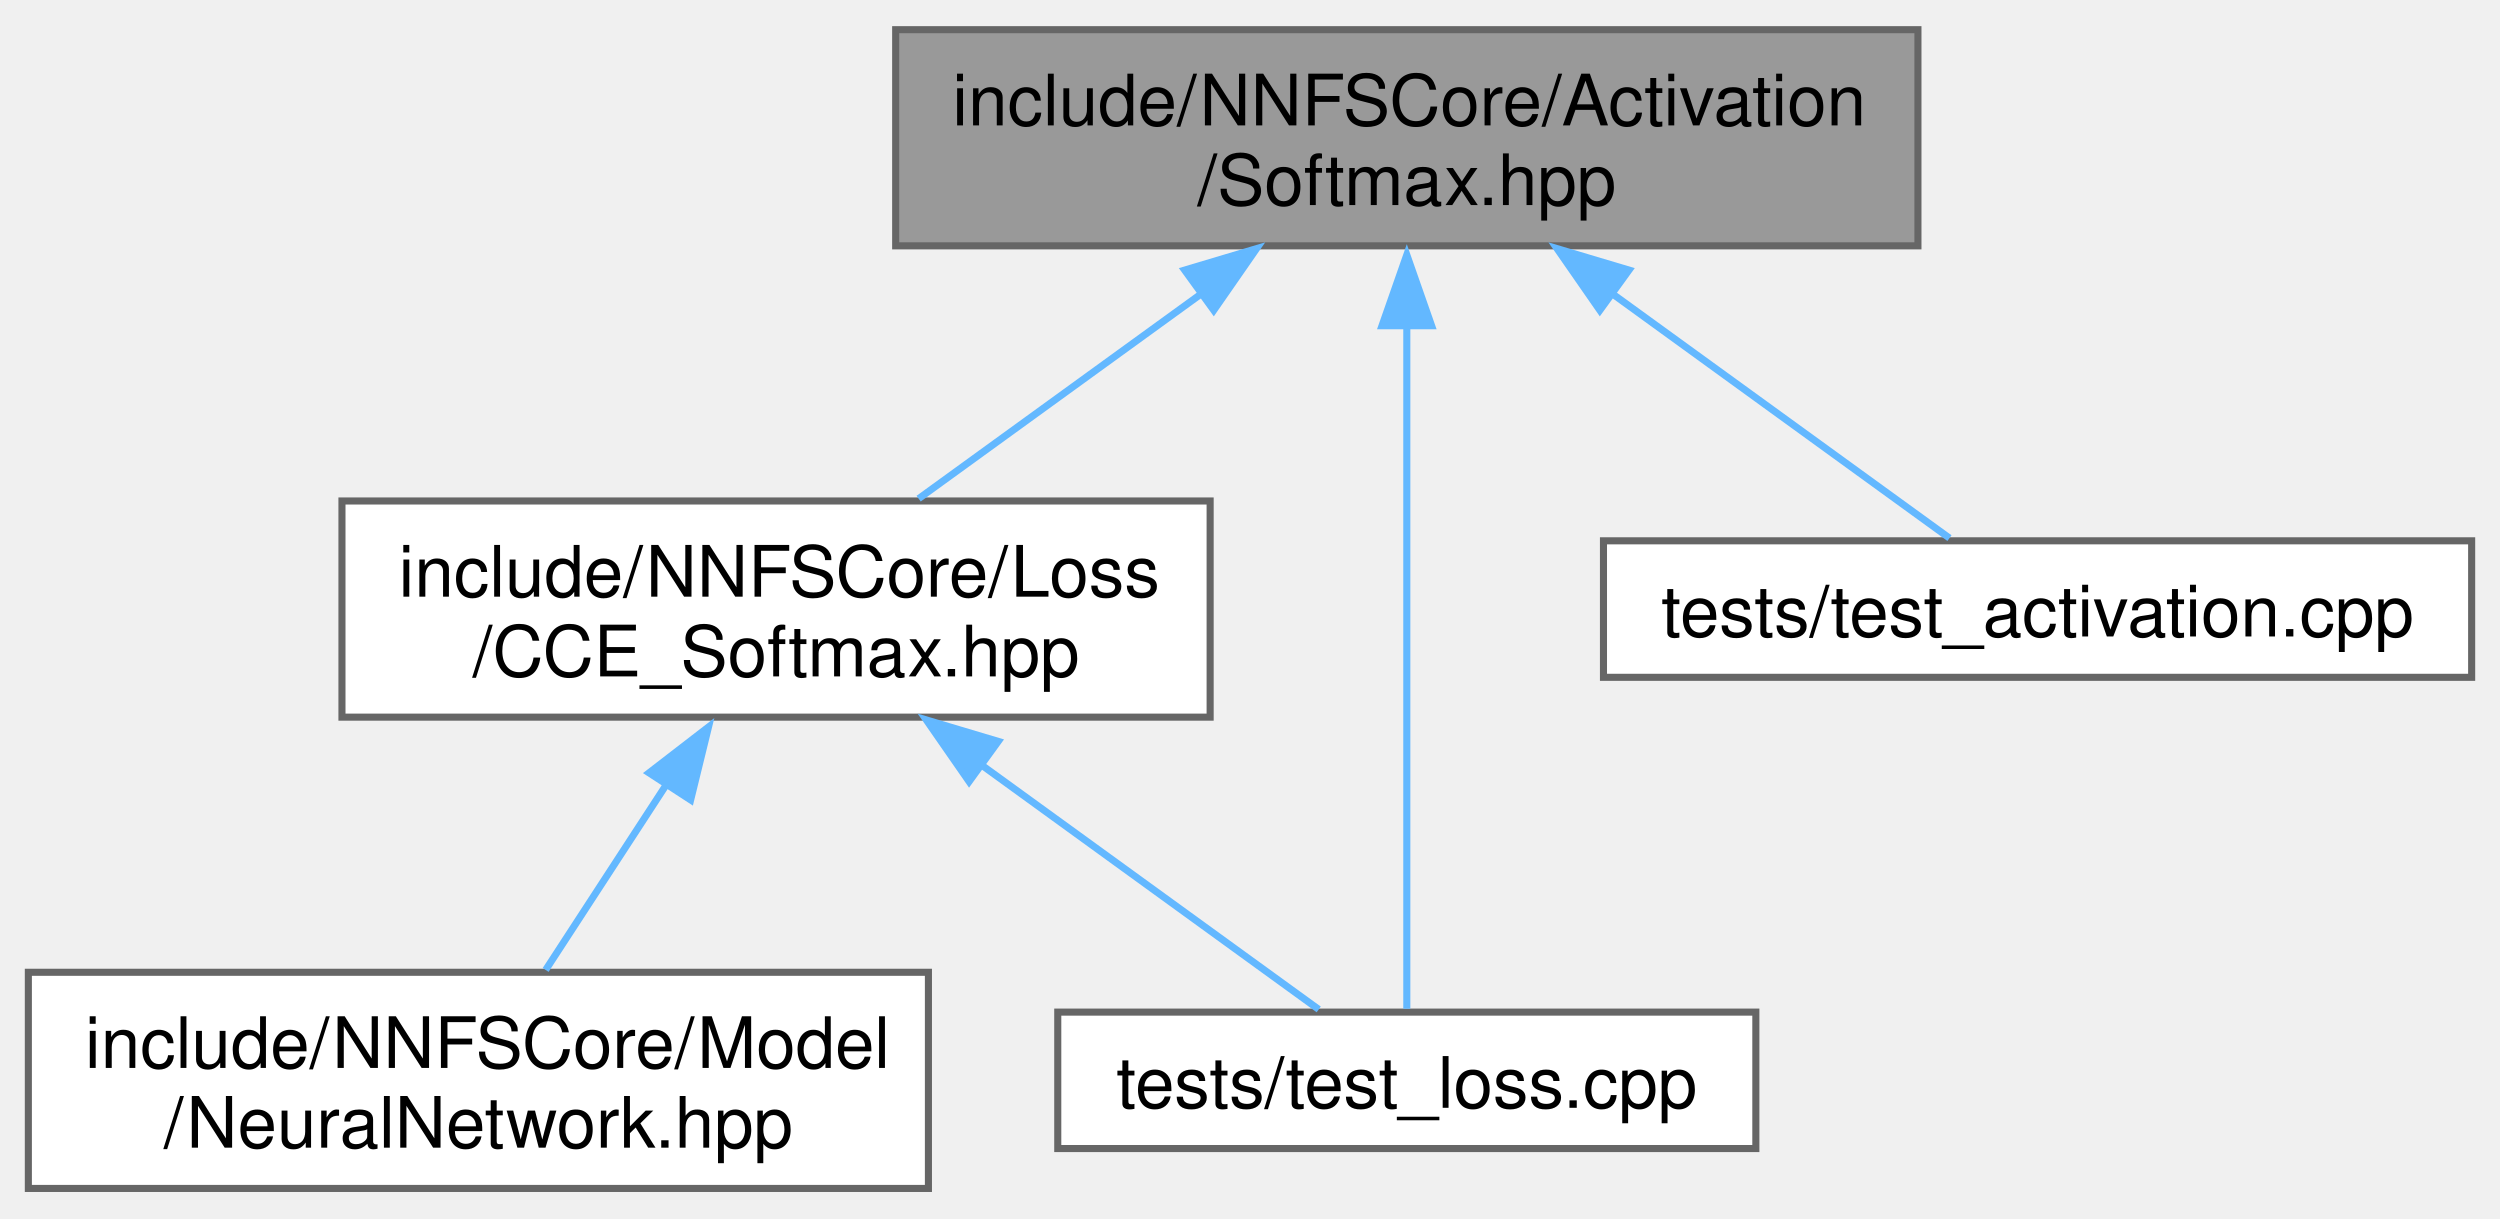
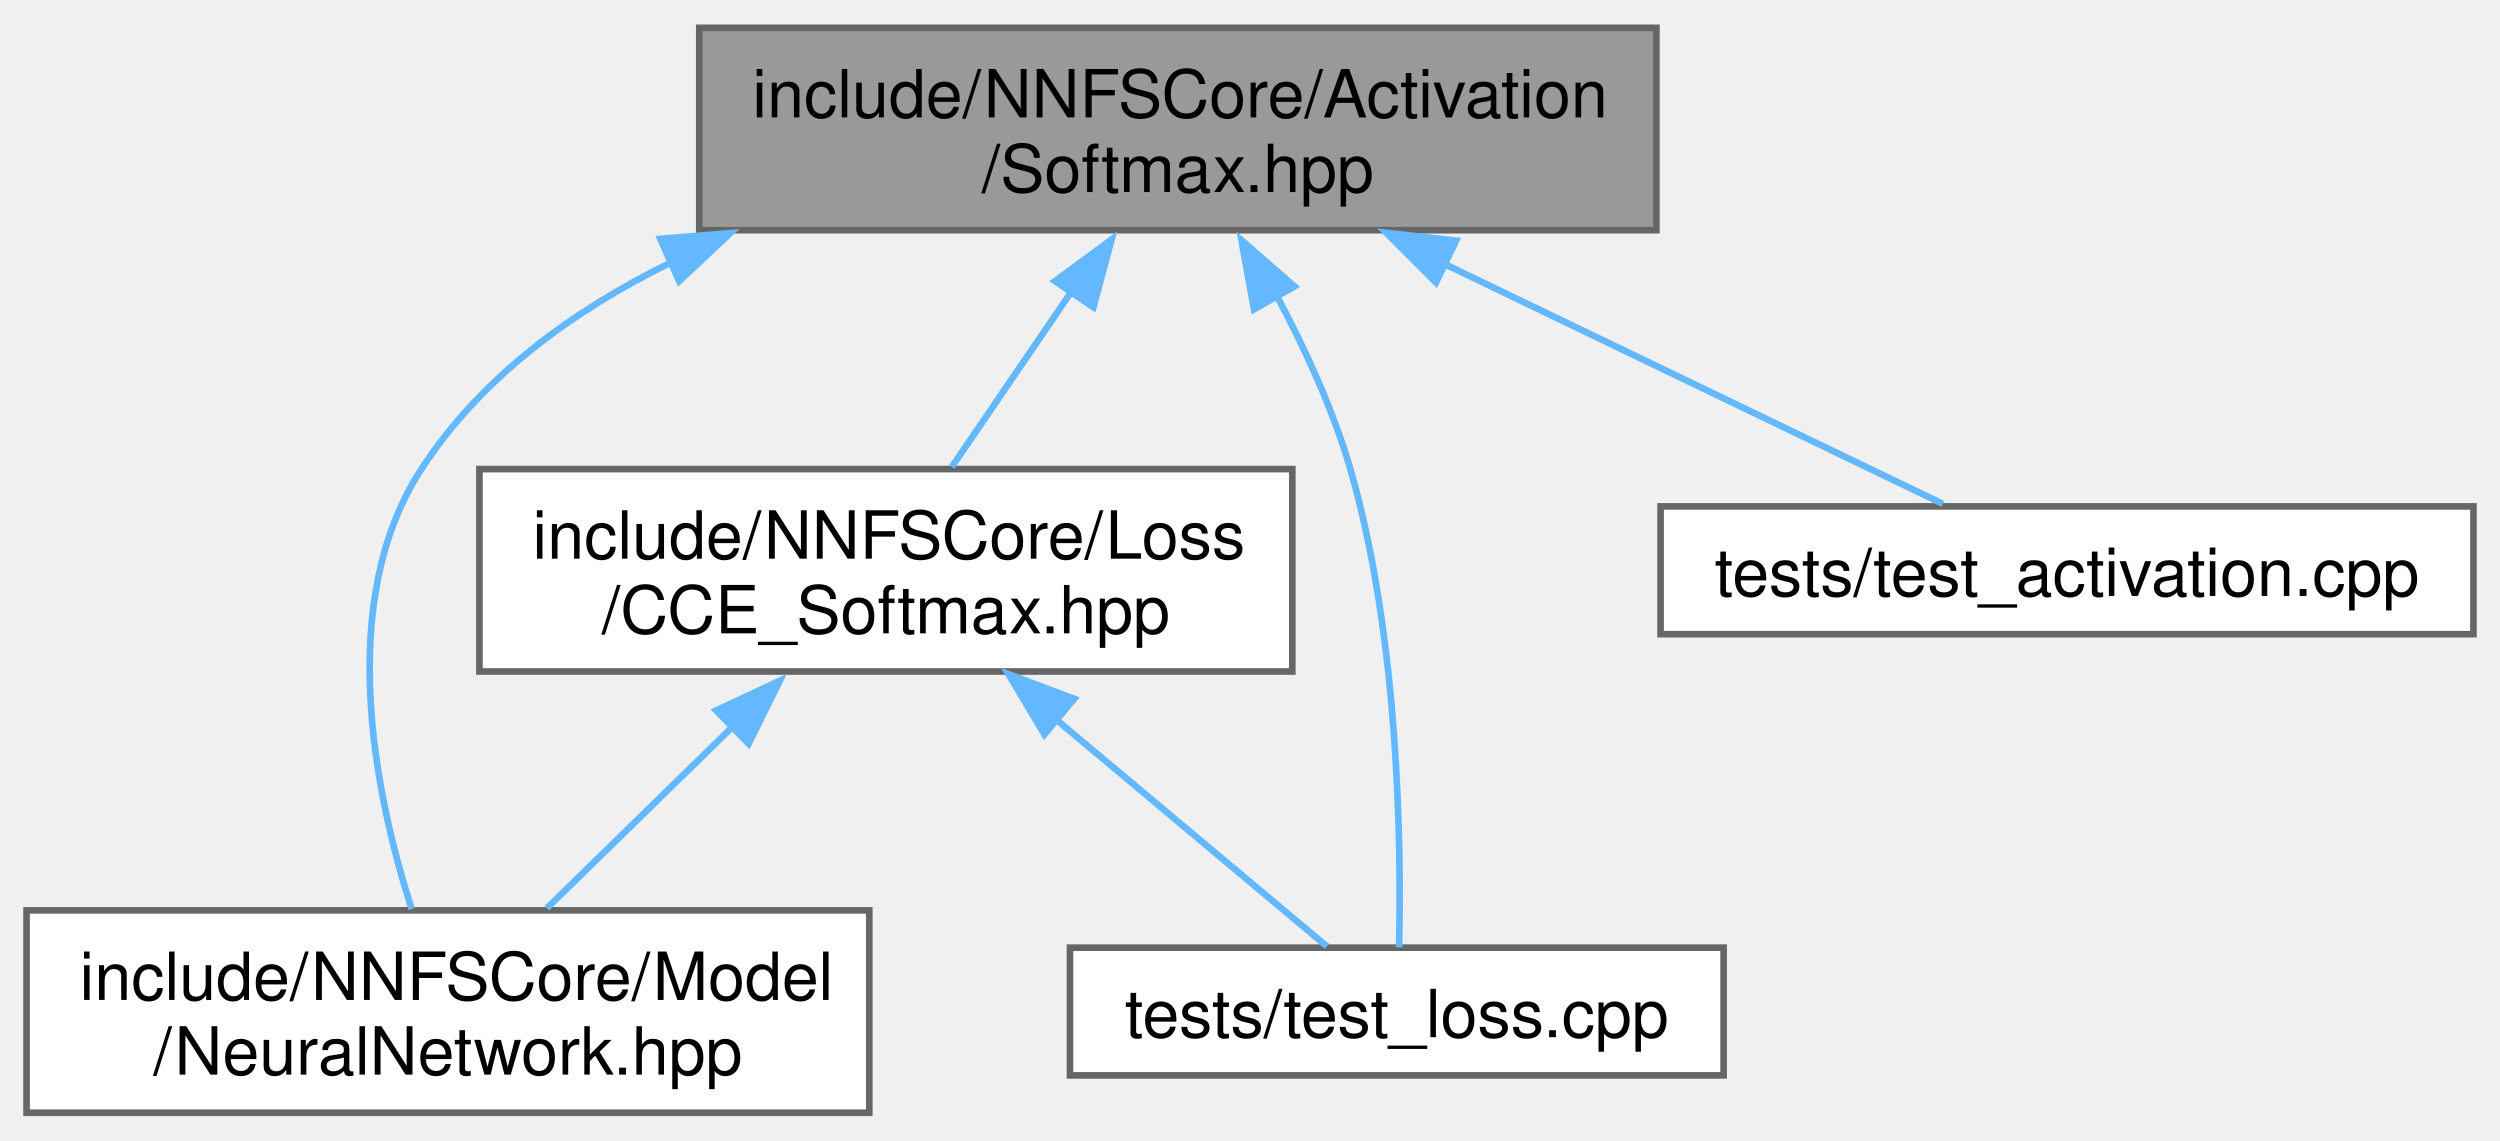
- <svg xmlns="http://www.w3.org/2000/svg" xmlns:xlink="http://www.w3.org/1999/xlink" width="353pt" height="172pt" viewBox="0.00 0.00 352.75 171.50">
+ <svg xmlns="http://www.w3.org/2000/svg" xmlns:xlink="http://www.w3.org/1999/xlink" width="377pt" height="172pt" viewBox="0.00 0.00 376.75 171.50">
  <g id="graph0" class="graph" transform="scale(1 1) rotate(0) translate(4 167.5)">
    <g id="node1" class="node">
      <g id="a_node1">
        <a xlink:title=" ">
-           <polygon fill="#999999" stroke="#666666" points="266.62,-163.5 122.38,-163.5 122.38,-133 266.62,-133 266.62,-163.5" />
-           <text text-anchor="start" x="130.38" y="-150" font-family="Helvetica,sans-Serif" font-size="10.00">include/NNFSCore/Activation</text>
-           <text text-anchor="middle" x="194.5" y="-138.75" font-family="Helvetica,sans-Serif" font-size="10.00">/Softmax.hpp</text>
+           <polygon fill="#999999" stroke="#666666" points="245.62,-163.5 101.38,-163.5 101.38,-133 245.62,-133 245.62,-163.5" />
+           <text text-anchor="start" x="109.38" y="-150" font-family="Helvetica,sans-Serif" font-size="10.00">include/NNFSCore/Activation</text>
+           <text text-anchor="middle" x="173.5" y="-138.75" font-family="Helvetica,sans-Serif" font-size="10.00">/Softmax.hpp</text>
        </a>
      </g>
    </g>
    <g id="node2" class="node">
      <g id="a_node2">
        <a xlink:href="_c_c_e___softmax_8hpp.html" target="_top" xlink:title=" ">
-           <polygon fill="white" stroke="#666666" points="166.75,-97 44.25,-97 44.25,-66.5 166.75,-66.5 166.75,-97" />
-           <text text-anchor="start" x="52.25" y="-83.5" font-family="Helvetica,sans-Serif" font-size="10.00">include/NNFSCore/Loss</text>
-           <text text-anchor="middle" x="105.5" y="-72.25" font-family="Helvetica,sans-Serif" font-size="10.00">/CCE_Softmax.hpp</text>
+           <polygon fill="white" stroke="#666666" points="190.75,-97 68.25,-97 68.25,-66.5 190.75,-66.5 190.75,-97" />
+           <text text-anchor="start" x="76.25" y="-83.5" font-family="Helvetica,sans-Serif" font-size="10.00">include/NNFSCore/Loss</text>
+           <text text-anchor="middle" x="129.5" y="-72.25" font-family="Helvetica,sans-Serif" font-size="10.00">/CCE_Softmax.hpp</text>
        </a>
      </g>
    </g>
    <g id="edge1" class="edge">
-       <path fill="none" stroke="#63b8ff" d="M165.65,-126.34C152.57,-116.87 137.44,-105.89 125.62,-97.33" />
-       <polygon fill="#63b8ff" stroke="#63b8ff" points="163.15,-129.58 173.3,-132.61 167.26,-123.91 163.15,-129.58" />
-     </g>
-     <g id="node4" class="node">
-       <g id="a_node4">
-         <a xlink:href="test__loss_8cpp.html" target="_top" xlink:title=" ">
-           <polygon fill="white" stroke="#666666" points="243.75,-24.88 145.25,-24.88 145.25,-5.63 243.75,-5.63 243.75,-24.88" />
-           <text text-anchor="middle" x="194.5" y="-11.38" font-family="Helvetica,sans-Serif" font-size="10.00">tests/test_loss.cpp</text>
-         </a>
-       </g>
-     </g>
-     <g id="edge5" class="edge">
-       <path fill="none" stroke="#63b8ff" d="M194.5,-122.02C194.5,-92.48 194.5,-45.1 194.5,-25.35" />
-       <polygon fill="#63b8ff" stroke="#63b8ff" points="191,-121.73 194.5,-131.73 198,-121.73 191,-121.73" />
-     </g>
-     <g id="node5" class="node">
-       <g id="a_node5">
-         <a xlink:href="test__activation_8cpp.html" target="_top" xlink:title=" ">
-           <polygon fill="white" stroke="#666666" points="344.75,-91.38 222.25,-91.38 222.25,-72.12 344.75,-72.12 344.75,-91.38" />
-           <text text-anchor="middle" x="283.5" y="-77.88" font-family="Helvetica,sans-Serif" font-size="10.00">tests/test_activation.cpp</text>
-         </a>
-       </g>
-     </g>
-     <g id="edge4" class="edge">
-       <path fill="none" stroke="#63b8ff" d="M223.28,-126.4C239.43,-114.69 258.75,-100.69 271.07,-91.76" />
-       <polygon fill="#63b8ff" stroke="#63b8ff" points="221.74,-123.91 215.7,-132.61 225.85,-129.58 221.74,-123.91" />
+       <path fill="none" stroke="#63b8ff" d="M157.35,-123.57C151.35,-114.78 144.73,-105.07 139.44,-97.33" />
+       <polygon fill="#63b8ff" stroke="#63b8ff" points="154.99,-125.33 163.52,-131.61 160.77,-121.38 154.99,-125.33" />
    </g>
    <g id="node3" class="node">
      <g id="a_node3">
        <a xlink:href="_neural_network_8hpp.html" target="_top" xlink:title=" ">
          <polygon fill="white" stroke="#666666" points="127,-30.5 0,-30.5 0,0 127,0 127,-30.5" />
          <text text-anchor="start" x="8" y="-17" font-family="Helvetica,sans-Serif" font-size="10.00">include/NNFSCore/Model</text>
          <text text-anchor="middle" x="63.5" y="-5.75" font-family="Helvetica,sans-Serif" font-size="10.00">/NeuralNetwork.hpp</text>
        </a>
      </g>
    </g>
+     <g id="edge4" class="edge">
+       <path fill="none" stroke="#63b8ff" d="M97.16,-128.16C82.28,-120.87 68.51,-110.82 59.5,-97 46.47,-77.01 52.51,-47.96 58.04,-30.7" />
+       <polygon fill="#63b8ff" stroke="#63b8ff" points="95.51,-131.7 106.07,-132.57 98.35,-125.31 95.51,-131.7" />
+     </g>
+     <g id="node4" class="node">
+       <g id="a_node4">
+         <a xlink:href="test__loss_8cpp.html" target="_top" xlink:title=" ">
+           <polygon fill="white" stroke="#666666" points="255.75,-24.88 157.25,-24.88 157.25,-5.63 255.75,-5.63 255.75,-24.88" />
+           <text text-anchor="middle" x="206.5" y="-11.38" font-family="Helvetica,sans-Serif" font-size="10.00">tests/test_loss.cpp</text>
+         </a>
+       </g>
+     </g>
+     <g id="edge6" class="edge">
+       <path fill="none" stroke="#63b8ff" d="M188.44,-123.06C192.72,-115.04 196.92,-105.89 199.5,-97 206.86,-71.59 207.19,-39.95 206.84,-24.94" />
+       <polygon fill="#63b8ff" stroke="#63b8ff" points="184.98,-121.08 183.09,-131.5 191.07,-124.53 184.98,-121.08" />
+     </g>
+     <g id="node5" class="node">
+       <g id="a_node5">
+         <a xlink:href="test__activation_8cpp.html" target="_top" xlink:title=" ">
+           <polygon fill="white" stroke="#666666" points="368.75,-91.38 246.25,-91.38 246.25,-72.12 368.75,-72.12 368.75,-91.38" />
+           <text text-anchor="middle" x="307.5" y="-77.88" font-family="Helvetica,sans-Serif" font-size="10.00">tests/test_activation.cpp</text>
+         </a>
+       </g>
+     </g>
+     <g id="edge5" class="edge">
+       <path fill="none" stroke="#63b8ff" d="M213.81,-127.85C238.7,-115.87 269.46,-101.06 288.78,-91.76" />
+       <polygon fill="#63b8ff" stroke="#63b8ff" points="212.4,-125.12 204.91,-132.61 215.44,-131.43 212.4,-125.12" />
+     </g>
    <g id="edge2" class="edge">
-       <path fill="none" stroke="#63b8ff" d="M90.08,-57.07C84.36,-48.28 78.03,-38.57 72.99,-30.83" />
-       <polygon fill="#63b8ff" stroke="#63b8ff" points="87.58,-58.64 95.97,-65.11 93.45,-54.82 87.58,-58.64" />
+       <path fill="none" stroke="#63b8ff" d="M106.7,-58.46C97.34,-49.32 86.76,-38.98 78.42,-30.83" />
+       <polygon fill="#63b8ff" stroke="#63b8ff" points="103.93,-60.63 113.52,-65.11 108.82,-55.62 103.93,-60.63" />
    </g>
    <g id="edge3" class="edge">
-       <path fill="none" stroke="#63b8ff" d="M134.28,-59.9C150.43,-48.19 169.75,-34.19 182.07,-25.26" />
-       <polygon fill="#63b8ff" stroke="#63b8ff" points="132.74,-57.41 126.7,-66.11 136.85,-63.08 132.74,-57.41" />
+       <path fill="none" stroke="#63b8ff" d="M155.23,-59.2C169.12,-47.56 185.53,-33.82 195.97,-25.07" />
+       <polygon fill="#63b8ff" stroke="#63b8ff" points="153.39,-57.01 147.97,-66.11 157.89,-62.38 153.39,-57.01" />
    </g>
  </g>
</svg>
